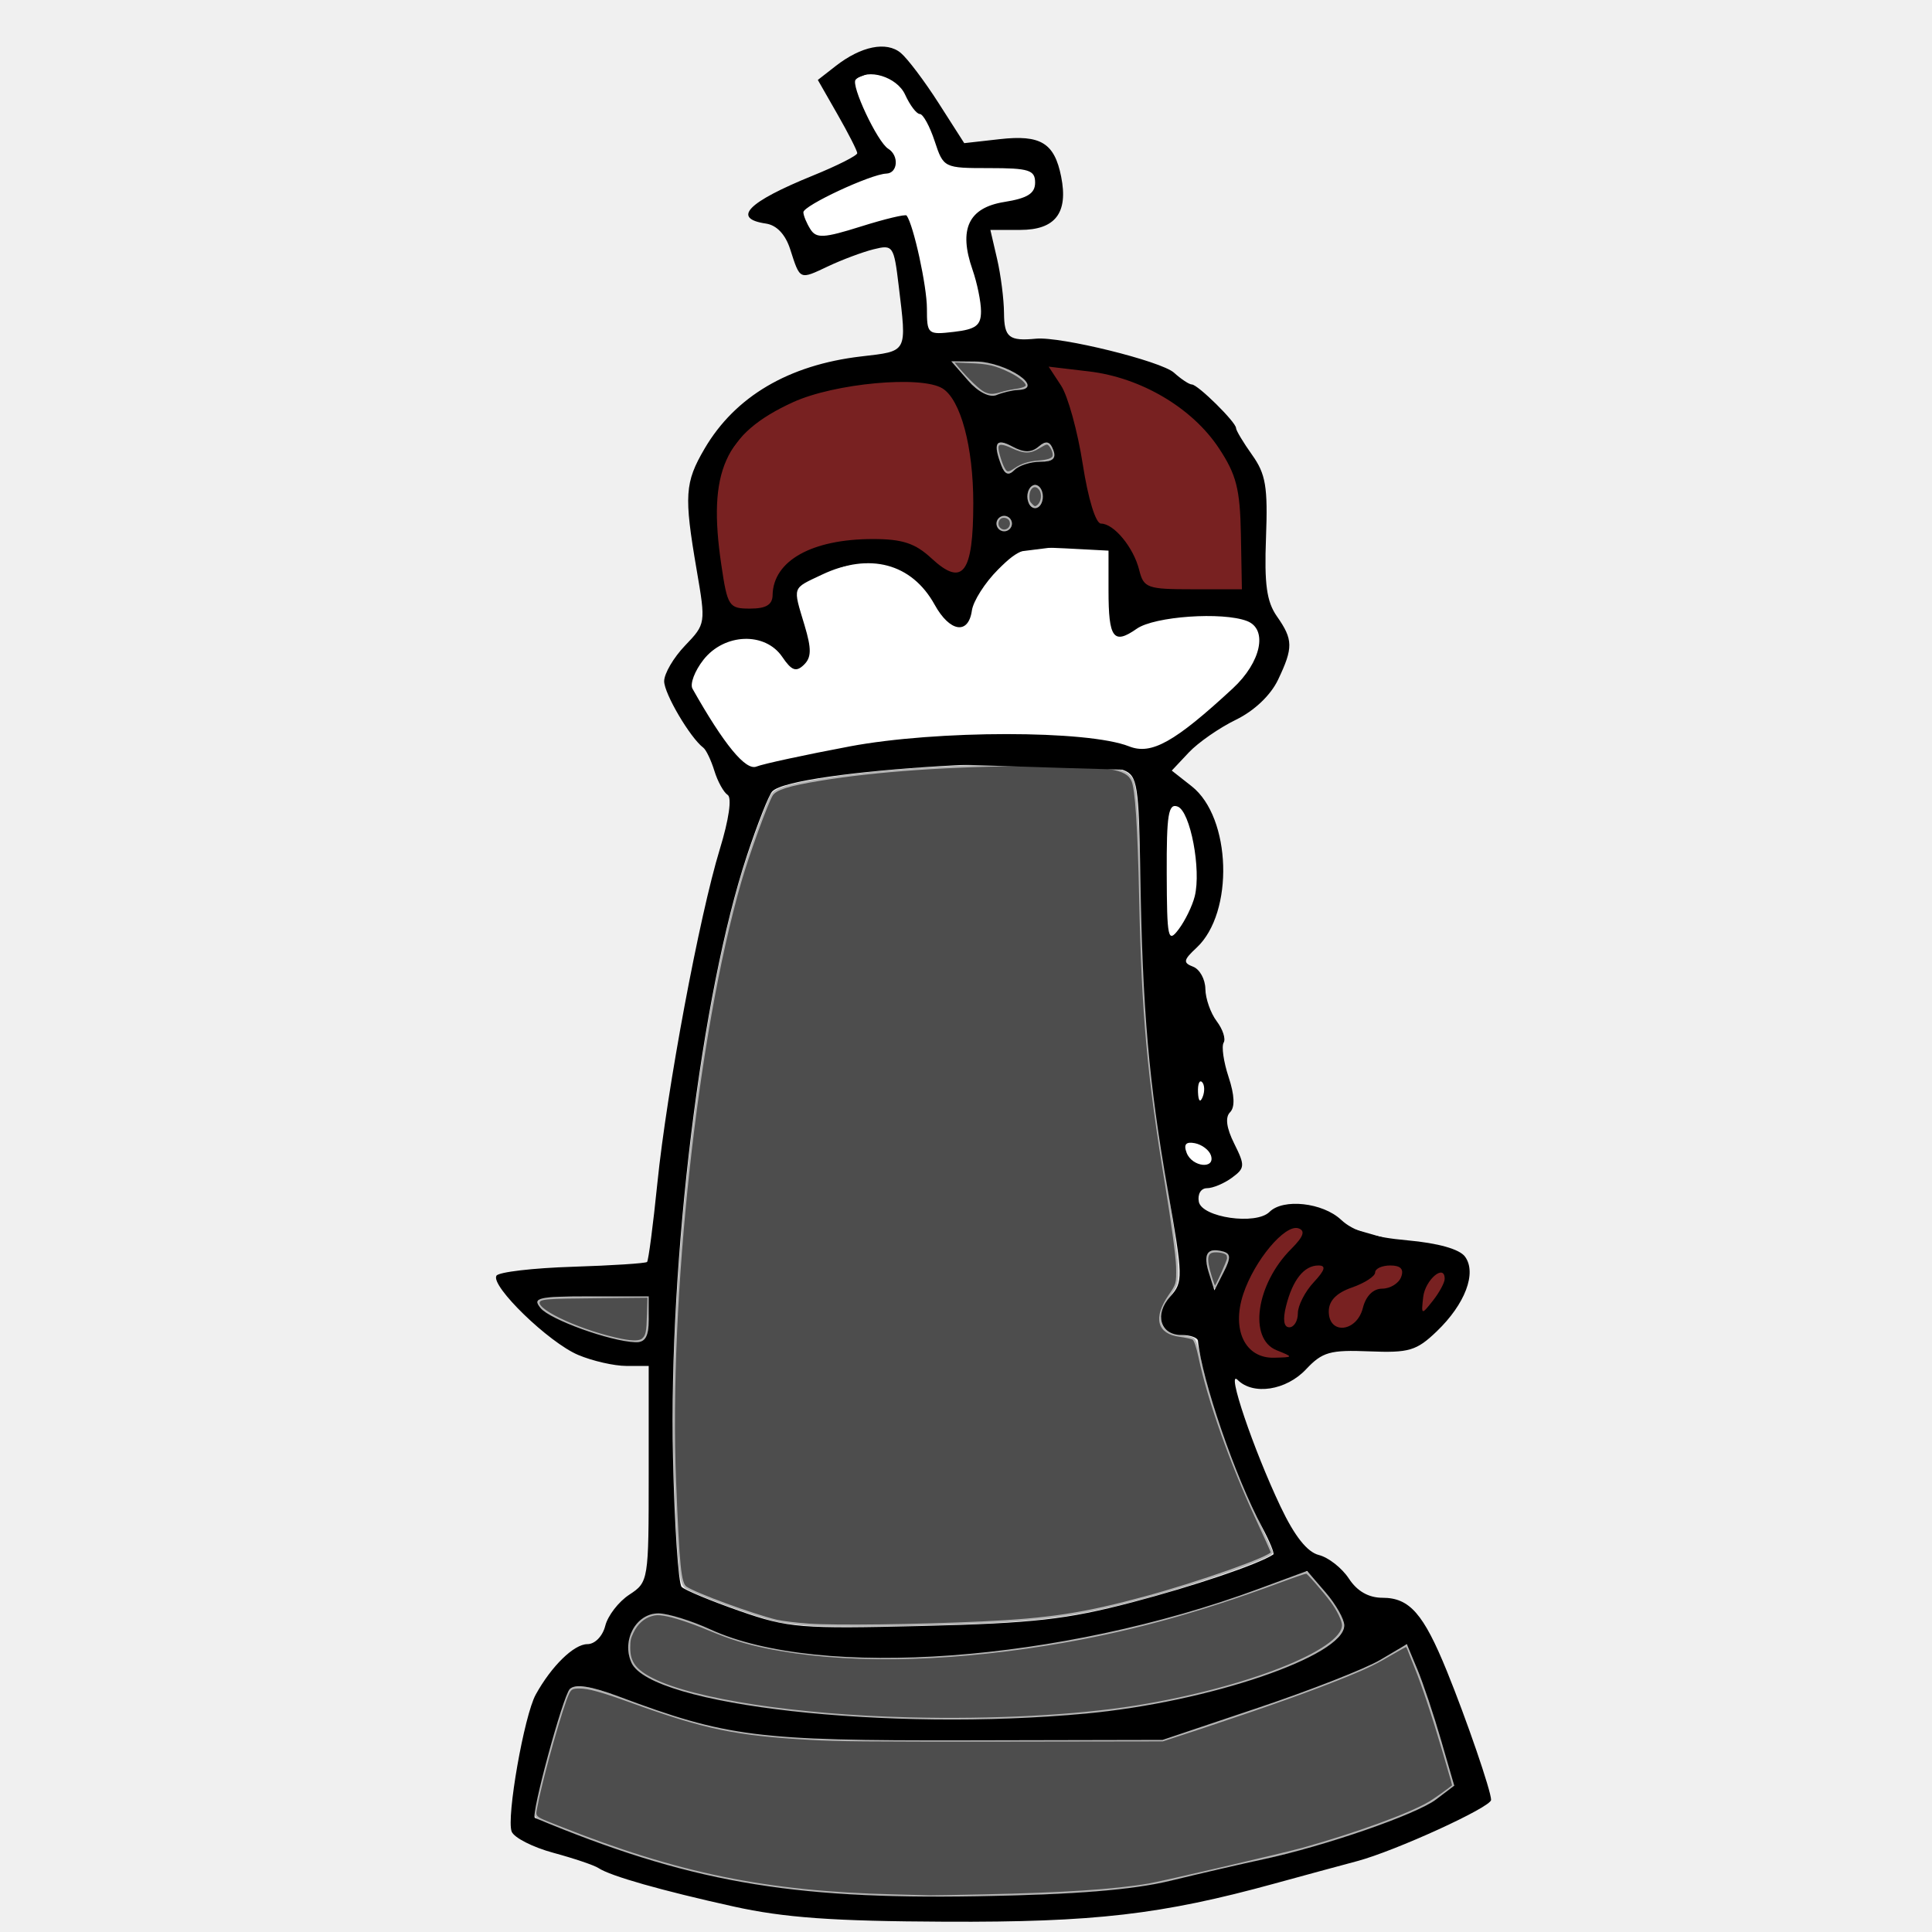
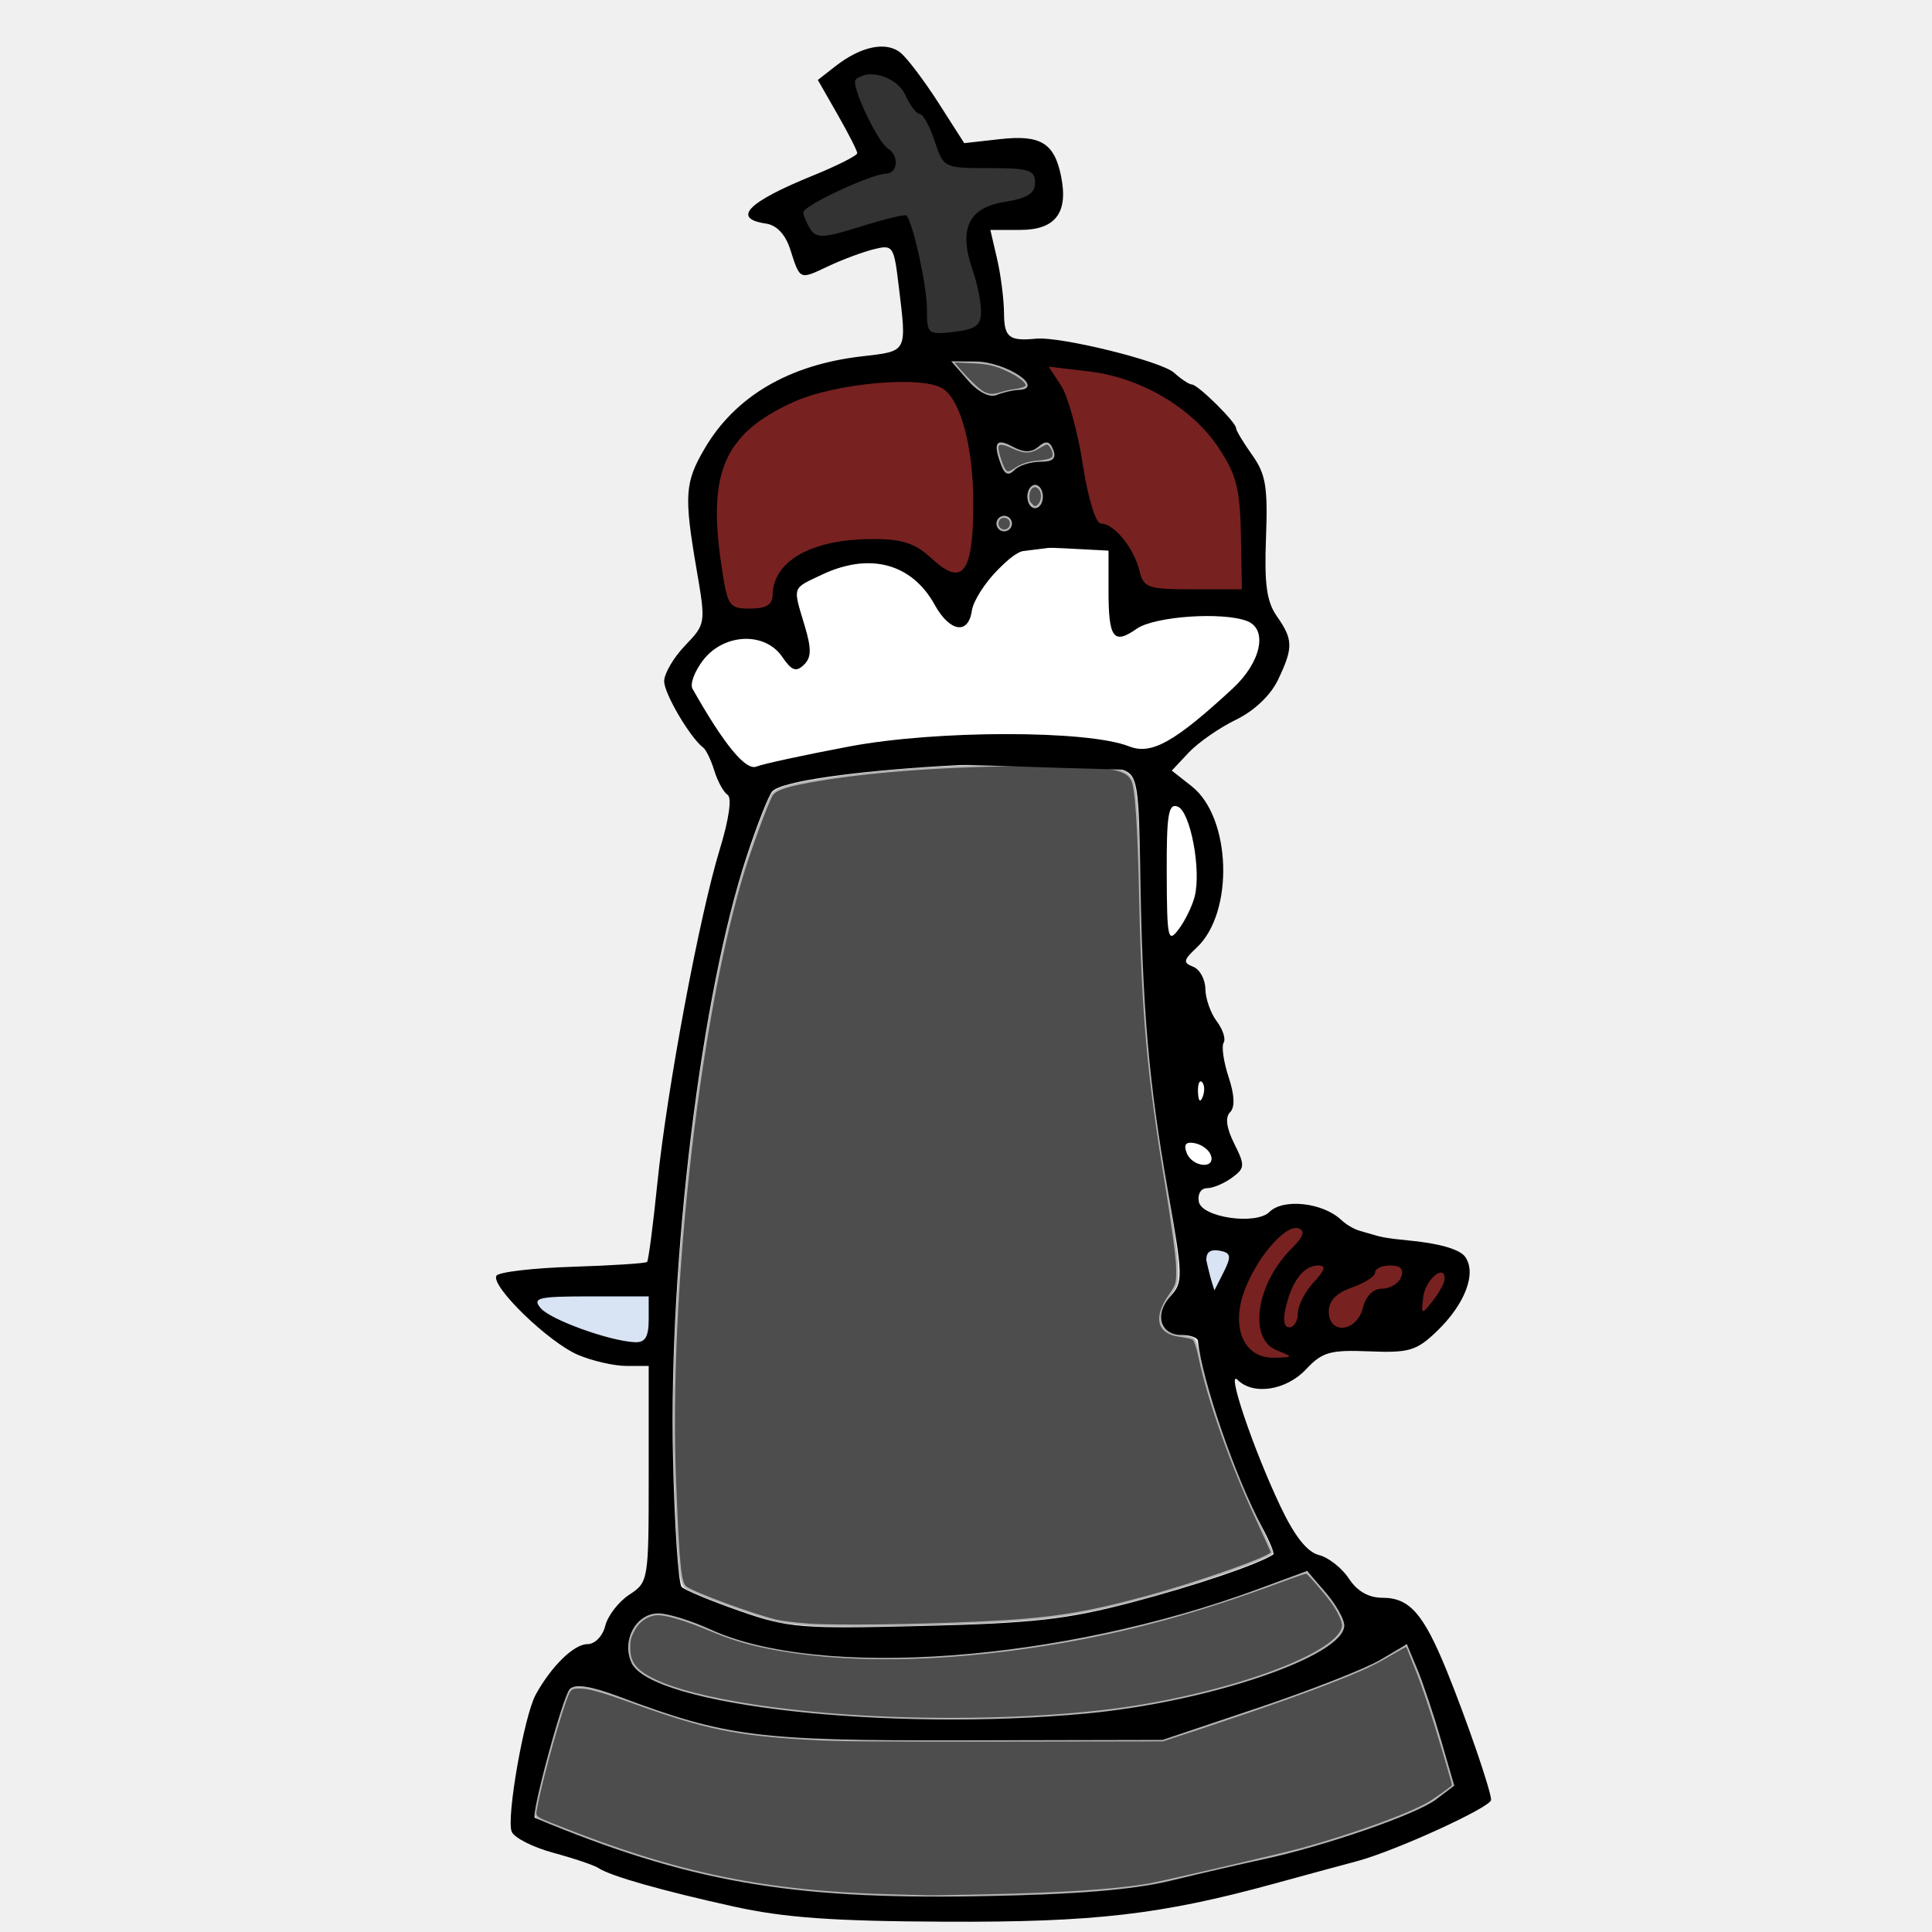
<svg xmlns="http://www.w3.org/2000/svg" id="svg3043" version="1.1" width="250" height="250">
  <defs id="defs3047">
    </defs>
  <path style="fill:#4d4d4d;fill-opacity:1;stroke:#b3b3b3;stroke-width:0.268;stroke-miterlimit:4;stroke-opacity:1;stroke-dasharray:none" d="m 112.791,9.76 c -0.909,-0.002 -1.174,0.052 -1.594,0.313 -0.312,0.194 -0.5,0.426 -0.5,0.594 0,0.504 0.802,2.677 1.594,4.312 0.95,1.961 1.987,3.562 2.719,4.219 0.705,0.632 0.906,1.067 0.906,1.875 0,0.965 -0.231,1.184 -1.688,1.562 -0.672,0.175 -1.836,0.513 -2.562,0.781 -1.686,0.621 -6.221,2.873 -7.062,3.5 -0.744,0.554 -0.727,0.544 0.031,2.062 0.885,1.772 1.373,1.831 5.594,0.594 3.379,-0.991 6.349,-1.775 6.781,-1.781 0.299,-0.004 0.394,0.093 0.688,0.75 1.008,2.255 2.363,9.514 2.375,12.719 0.004,0.922 0.182,1.38 0.656,1.625 0.566,0.292 4.245,-0.107 5.125,-0.562 0.536,-0.277 0.906,-0.801 1,-1.438 0.131,-0.889 -0.316,-3.286 -1.062,-5.844 -0.655,-2.245 -0.681,-2.439 -0.688,-3.969 -0.006,-1.43 0.03,-1.675 0.312,-2.25 0.719,-1.461 1.892,-2.156 4.719,-2.781 3.142,-0.695 3.656,-1.055 3.656,-2.438 0,-0.703 -0.036,-0.829 -0.344,-1.094 -0.534,-0.46 -1.573,-0.6 -5.469,-0.688 -1.953,-0.044 -3.958,-0.138 -4.438,-0.219 -1.219,-0.206 -1.748,-0.794 -2.375,-2.531 -0.992,-2.749 -1.79,-4.281 -2.219,-4.281 -0.292,0 -1.093,-0.988 -1.625,-2 -0.723,-1.375 -1.226,-1.901 -2.406,-2.5 -0.946,-0.48 -1.127,-0.53 -2.125,-0.531 z m 10.438,37 0.719,0.875 c 1.279,1.5 2.722,2.885 3.344,3.188 0.742,0.361 1.217,0.364 2.312,0.031 0.468,-0.142 1.163,-0.295 1.531,-0.344 1.069,-0.141 1.635,-0.345 1.719,-0.562 0.145,-0.378 -0.8,-1.207 -2.094,-1.844 -1.909,-0.939 -2.91,-1.165 -5.406,-1.25 l -2.125,-0.094 z m 12.656,0.812 c 0,0.023 0.392,0.649 0.875,1.375 1.429,2.147 2.24,4.771 3.406,11.062 0.708,3.82 1.182,5.798 1.688,6.875 0.287,0.612 0.398,0.715 0.875,0.844 0.722,0.194 1.412,0.629 2.094,1.344 1.219,1.279 1.855,2.348 2.531,4.312 0.7,2.031 1.035,2.381 2.5,2.625 0.39,0.065 2.979,0.116 5.75,0.125 l 5.031,0.031 -0.062,-3.312 c -0.111,-7.137 -0.353,-9.639 -1.219,-11.719 -2.594,-6.231 -9.557,-11.419 -17.156,-12.781 -1.216,-0.218 -6.312,-0.851 -6.312,-0.781 z m -19.344,1.938 c -3.211,0.043 -7.267,0.566 -10.594,1.469 -1.844,0.5 -3.125,0.997 -4.906,1.938 -7.618,4.023 -9.422,9.214 -7.437,21.281 0.538,3.273 0.871,4.05 1.906,4.344 0.656,0.186 2.846,0.091 3.438,-0.156 0.639,-0.267 0.832,-0.648 1,-1.875 0.209,-1.525 0.756,-2.54 1.906,-3.625 2.343,-2.21 6.447,-3.288 11.875,-3.125 3.716,0.111 4.45,0.411 7.344,2.844 0.933,0.784 2.071,1.404 2.531,1.406 0.453,0.003 1.022,-0.398 1.281,-0.906 0.733,-1.437 1.01,-4.19 0.906,-8.906 -0.104,-4.73 -0.631,-8.034 -1.75,-10.781 -0.832,-2.044 -1.628,-2.966 -2.969,-3.438 -0.977,-0.344 -2.604,-0.495 -4.531,-0.469 z m 18.906,7.875 c -0.146,0 -0.614,0.255 -1.062,0.531 -1.111,0.685 -1.87,0.668 -3.375,-0.031 -1.298,-0.603 -1.872,-0.607 -1.938,-0.031 -0.052,0.457 0.424,2.085 0.812,2.781 0.35,0.627 0.6,0.66 1.469,0.062 0.824,-0.567 1.749,-0.873 3,-0.969 1.174,-0.09 1.772,-0.285 1.938,-0.594 0.255,-0.476 -0.363,-1.75 -0.844,-1.75 z m -1.656,5.531 c -0.399,0.09 -0.719,0.596 -0.719,1.344 0,0.556 0.072,0.728 0.406,1.062 0.329,0.329 0.438,0.367 0.656,0.25 0.712,-0.381 0.936,-1.639 0.406,-2.312 -0.228,-0.29 -0.51,-0.398 -0.75,-0.344 z m -4.062,3.969 c -0.65,0.129 -0.891,1.015 -0.406,1.5 0.686,0.686 1.762,-0.038 1.438,-0.969 -0.127,-0.365 -0.598,-0.617 -1.031,-0.531 z m 5.312,4.094 c -2.579,0.058 -3.482,0.582 -5.188,2.188 -2.071,1.949 -3.627,4.252 -4.094,6.062 -0.307,1.189 -0.527,1.589 -1.062,1.844 -0.394,0.188 -0.538,0.209 -1.031,0.062 -0.786,-0.233 -1.969,-1.477 -3.062,-3.219 -1.743,-2.777 -3.758,-4.251 -6.531,-4.781 -1.786,-0.342 -3.649,-0.179 -5.781,0.531 -1.352,0.45 -4.43,1.955 -4.781,2.344 -0.441,0.488 -0.323,1.521 0.469,4.25 0.757,2.609 0.963,4.072 0.688,4.906 -0.218,0.661 -1.095,1.438 -1.625,1.438 -0.607,0 -0.793,-0.154 -1.656,-1.281 -1.311,-1.712 -2.507,-2.377 -4.406,-2.531 -2.715,-0.221 -5.442,1.417 -6.781,4.094 -0.795,1.587 -0.769,1.788 0.406,3.781 2.742,4.648 4.996,7.607 6.344,8.312 0.221,0.116 0.456,0.216 0.5,0.219 0.044,0.003 0.754,-0.157 1.594,-0.375 2.194,-0.569 10.245,-2.222 12.844,-2.625 6.346,-0.983 16.042,-1.466 22.938,-1.156 5.823,0.261 8.45,0.576 10.906,1.344 2.325,0.727 3.666,0.482 6.312,-1.219 2.837,-1.823 8.139,-6.626 9.375,-8.469 0.924,-1.377 1.31,-2.355 1.375,-3.594 0.048,-0.92 0.017,-1.116 -0.281,-1.625 -0.196,-0.334 -0.558,-0.697 -0.875,-0.875 -2.497,-1.403 -11.94,-0.85 -14.5,0.844 -0.851,0.563 -1.858,1 -2.25,1 -0.422,0 -0.85,-0.376 -1.062,-0.938 -0.272,-0.719 -0.438,-3.021 -0.438,-6.531 l 0,-3.594 -0.781,-0.094 c -0.424,-0.044 -2.351,-0.161 -4.312,-0.25 -1.326,-0.06 -2.39,-0.082 -3.25,-0.062 z m -1.312,28.031 c -10.41,-0.006 -20.437,0.696 -27.719,1.906 -3.999,0.664 -5.617,1.162 -6.125,1.938 -0.605,0.923 -3.075,7.713 -4.094,11.25 -5.659,19.645 -9.382,53.932 -8.438,77.625 0.44,11.042 0.654,13.169 1.406,13.688 1.23,0.847 8.746,3.599 11.75,4.312 0.663,0.158 2.535,0.386 4.156,0.5 3.364,0.237 13.892,0.111 22.375,-0.281 8.755,-0.405 13.303,-1.118 21.156,-3.25 7.027,-1.908 16.375,-5.22 16.375,-5.812 0,-0.107 -0.906,-2.117 -2,-4.469 -3.279,-7.05 -6.209,-15.326 -7.344,-20.781 -0.267,-1.285 -0.608,-2.279 -0.844,-2.406 -0.221,-0.119 -1,-0.282 -1.719,-0.375 -2.809,-0.363 -3.321,-2.309 -1.344,-5.188 1.007,-1.466 1.046,-1.532 1,-3.781 -0.026,-1.262 -0.662,-5.967 -1.406,-10.469 -2.339,-14.156 -3.065,-22.218 -3.375,-37.25 -0.189,-9.163 -0.523,-14.109 -1,-15.156 -0.75,-1.646 -2.973,-1.995 -12.812,-2 z m 18.344,5.344 c -0.289,-0.001 -0.523,0.26 -0.656,0.75 -0.258,0.951 -0.297,1.7 -0.344,6.844 -0.048,5.315 0.021,7.873 0.25,8.688 0.136,0.483 0.367,0.479 0.844,-0.062 0.79,-0.898 1.774,-2.76 2.25,-4.25 0.955,-2.99 -0.147,-10.187 -1.781,-11.688 -0.204,-0.187 -0.389,-0.281 -0.562,-0.281 z m 3.281,35.656 c -0.046,0.033 -0.08,0.144 -0.156,0.375 -0.102,0.308 -0.15,0.775 -0.094,1.188 0.106,0.767 0.26,0.818 0.469,0.219 0.201,-0.578 0.189,-1.355 -0.031,-1.656 -0.085,-0.116 -0.141,-0.158 -0.188,-0.125 z m -1.281,7.969 c -0.211,0.011 -0.399,0.065 -0.5,0.188 -0.177,0.213 0.015,1.065 0.312,1.438 0.256,0.32 1.077,0.896 1.375,0.969 1.285,0.312 1.859,-0.584 1,-1.562 -0.557,-0.634 -1.555,-1.065 -2.188,-1.031 z m 13.562,11 c -1.247,0 -4.17,3.178 -5.656,6.125 -1.308,2.593 -1.852,5.172 -1.438,6.969 0.352,1.527 1.327,2.744 2.562,3.219 0.556,0.214 1.038,0.276 2.094,0.281 1.305,0.007 1.73,-0.106 1.062,-0.312 -0.166,-0.051 -0.687,-0.304 -1.156,-0.531 -1.019,-0.494 -1.652,-1.254 -1.969,-2.344 -0.325,-1.118 -0.19,-3.491 0.281,-4.906 0.736,-2.206 1.796,-4 3.5,-5.844 1.247,-1.35 1.531,-1.696 1.531,-2.062 0,-0.336 -0.357,-0.594 -0.812,-0.594 z m -10.312,2.938 c -1.26,0 -1.408,0.833 -0.656,3.281 0.242,0.787 0.481,1.406 0.531,1.406 0.156,0 1.721,-3.448 1.719,-3.781 -0.001,-0.172 -0.038,-0.381 -0.094,-0.469 -0.162,-0.254 -0.808,-0.438 -1.5,-0.438 z m 13.25,1.906 c -0.126,0.017 -0.271,0.057 -0.438,0.094 -0.89,0.199 -1.822,0.949 -2.469,2.031 -0.939,1.572 -1.652,4.717 -1.25,5.469 0.357,0.667 1.157,0.069 1.375,-1.031 0.399,-2.01 0.828,-2.93 2.25,-4.656 1.042,-1.264 1.334,-1.835 0.844,-1.906 -0.082,-0.012 -0.187,-0.017 -0.312,0 z m 9.312,0 c -0.863,0.007 -1.75,0.378 -1.875,0.875 -0.123,0.49 -0.982,1.056 -2.875,1.906 -2.432,1.092 -3.062,1.745 -3.062,3.156 0,0.764 0.316,1.487 0.781,1.75 0.219,0.124 0.575,0.187 0.969,0.156 1.12,-0.087 1.982,-0.998 2.531,-2.656 0.31,-0.934 0.757,-1.594 1.281,-1.938 0.18,-0.118 0.753,-0.306 1.281,-0.406 1.558,-0.297 2.472,-1.089 2.375,-2.094 -0.035,-0.366 -0.135,-0.473 -0.594,-0.625 -0.254,-0.084 -0.525,-0.127 -0.812,-0.125 z m 6.5,0.938 c -0.599,0.113 -1.573,1.2 -1.938,2.25 -0.115,0.332 -0.236,1.072 -0.281,1.625 l -0.094,1 0.375,-0.344 c 0.529,-0.485 1.6,-1.985 2,-2.781 0.38,-0.756 0.458,-1.603 0.156,-1.719 -0.068,-0.026 -0.133,-0.047 -0.219,-0.031 z m -102.469,3.031 -6.531,0.062 c -6.94,0.057 -7.577,0.112 -7.688,0.688 -0.222,1.154 5.814,3.867 10.781,4.844 1.465,0.288 2.358,0.242 2.719,-0.094 0.5,-0.466 0.587,-0.896 0.656,-3.25 l 0.062,-2.25 z m 85.125,35.688 c -0.093,0 -1.486,0.466 -3.094,1.062 -11.187,4.147 -20.241,6.614 -30.406,8.25 -13.953,2.245 -26.693,2.364 -36.375,0.375 -2.689,-0.552 -4.657,-1.163 -7.344,-2.281 -2.49,-1.036 -4.644,-1.742 -5.906,-1.938 -0.782,-0.121 -1.065,-0.109 -1.656,0.062 -0.998,0.29 -1.868,1.065 -2.406,2.188 -0.368,0.768 -0.43,1.049 -0.438,1.969 -0.016,1.936 0.764,2.993 3.094,4.156 5.315,2.653 18.519,4.669 33,5.031 10.982,0.275 21.744,-0.285 29.5,-1.531 14.223,-2.284 26.776,-7.223 26.781,-10.531 8.1e-4,-0.578 -0.677,-1.993 -1.5,-3.094 -1.034,-1.382 -3.077,-3.719 -3.25,-3.719 z m 12.906,9.5 c -0.071,0 -0.843,0.421 -1.719,0.938 -2.109,1.244 -3.258,1.82 -5.844,2.875 -4.373,1.784 -9.841,3.744 -18.781,6.719 l -5.156,1.688 -20.719,0.031 c -18,0.011 -21.261,-0.019 -24.812,-0.219 -9.731,-0.547 -13.657,-1.357 -23.25,-4.812 -3.858,-1.39 -5.531,-1.85 -6.688,-1.844 -0.899,0.005 -1.129,0.115 -1.438,0.719 -0.755,1.479 -3.356,10.649 -4.062,14.344 -0.36,1.879 -0.635,1.603 2.875,3 15.353,6.112 26.851,8.458 43.281,8.844 2.248,0.053 4.351,0.113 4.656,0.125 0.305,0.012 3.441,-0.051 6.969,-0.125 10.292,-0.216 16.858,-0.639 21.406,-1.406 1.728,-0.292 17.594,-3.98 19.906,-4.625 6.892,-1.924 13.878,-4.471 16.438,-6 0.612,-0.366 2.333,-1.584 3,-2.125 0.079,-0.064 -0.112,-0.701 -1.219,-4.469 -1.346,-4.582 -2.69,-8.613 -3.625,-10.906 -0.451,-1.106 -0.862,-2.172 -0.938,-2.375 -0.075,-0.203 -0.21,-0.375 -0.281,-0.375 z" id="path3057" />
  <path style="fill:#ffffff;stroke:#000000;stroke-width:1px;stroke-linecap:butt;stroke-linejoin:miter;stroke-opacity:1" d="m 100.251,80.483 c -0.379,0 -7.959,0.663 -7.959,0.663 l -5.022,7.486 9.191,13.455 14.877,-4.074 c 0,0 38.376,1.327 38.755,1.137 0.379,-0.19 14.213,-12.034 14.213,-12.034 l -1.232,-8.623 c 0,0 -16.487,-0.19 -16.772,-0.758 -0.284,-0.569 -2.653,-8.338 -2.653,-8.338 l -15.161,1.895 -5.022,6.822 c 0,0 -8.054,-6.822 -8.433,-6.822 -0.379,0 -13.266,3.411 -13.266,3.411" id="path3674" />
-   <path style="fill:#ffffff;stroke:#000000;stroke-width:1px;stroke-linecap:butt;stroke-linejoin:miter;stroke-opacity:1" d="m 101.957,26.283 c 0,0 2.653,6.633 3.032,6.633 0.379,0 11.844,-2.937 11.844,-2.937 0,0 1.137,14.877 1.706,14.971 0.569,0.095 9.76,-0.284 9.949,-0.853 0.19,-0.569 -1.327,-15.256 -1.327,-15.256 0,0 8.623,-2.748 8.812,-3.222 0.19,-0.474 -1.327,-4.359 -1.327,-4.359 l -10.992,-1.232 -8.433,-12.129 -6.728,2.558 4.833,10.707" id="path3676" />
+   <path style="fill:#333333;stroke:#000000;stroke-width:1px;stroke-linecap:butt;stroke-linejoin:miter;stroke-opacity:1" d="m 101.957,26.283 c 0,0 2.653,6.633 3.032,6.633 0.379,0 11.844,-2.937 11.844,-2.937 0,0 1.137,14.877 1.706,14.971 0.569,0.095 9.76,-0.284 9.949,-0.853 0.19,-0.569 -1.327,-15.256 -1.327,-15.256 0,0 8.623,-2.748 8.812,-3.222 0.19,-0.474 -1.327,-4.359 -1.327,-4.359 l -10.992,-1.232 -8.433,-12.129 -6.728,2.558 4.833,10.707" id="path3676" />
  <path style="fill:#ffffff;stroke:#000000;stroke-width:1px;stroke-linecap:butt;stroke-linejoin:miter;stroke-opacity:1" d="m 151.324,101.613 5.401,6.917 -1.8,12.981 -3.032,2.653 4.738,15.445 1.516,11.086 -4.359,2.558 -1.99,-4.738 -2.843,-32.406" id="path3678" />
  <path style="fill:#782121;stroke:#000000;stroke-width:1px;stroke-linecap:butt;stroke-linejoin:miter;stroke-opacity:1;fill-opacity:1" d="m 164.874,158.466 c -0.379,0.095 -7.012,10.518 -7.012,10.518 0,0 3.411,7.58 3.506,7.959 0.095,0.379 5.875,0.095 5.875,0.095 0,0 3.127,-2.937 3.885,-3.222 0.758,-0.284 13.74,-1.706 13.834,-2.085 0.095,-0.379 4.169,-8.338 3.79,-8.338 -0.379,0 -19.046,-5.401 -19.046,-5.401" id="path3680" />
  <path style="fill:#782121;stroke:#000000;stroke-width:1px;stroke-linecap:butt;stroke-linejoin:miter;stroke-opacity:1;fill-opacity:1" d="m 119.532,46.314 c 0.67,0.536 6.298,5.092 6.298,5.896 0,0.804 1.608,18.895 1.608,18.895 0,0 -2.948,6.03 -3.484,5.896 -0.536,-0.134 -7.906,-4.958 -7.906,-4.958 l -11.658,0.804 -3.618,4.556 -0.402,2.948 c 0,0 -8.308,1.206 -8.308,0.536 0,-0.67 -2.01,-17.019 -1.742,-17.689 0.268,-0.67 9.246,-12.194 9.246,-12.194" id="path4194" />
  <path style="fill:#782121;stroke:#000000;stroke-width:1px;stroke-linecap:butt;stroke-linejoin:miter;stroke-opacity:1;fill-opacity:1" d="m 132.798,46.582 c 0,0 4.824,7.638 4.824,8.174 0,0.536 2.948,14.74 2.948,14.74 l 4.556,1.608 c 0,0 1.206,7.638 1.742,7.638 0.536,0 15.544,-0.536 15.544,-0.536 l -0.804,-15.947 -5.226,-9.112 -11.524,-5.762 -9.38,-1.608" id="path4196" />
+   <path style="fill:#d8e3f4;stroke:#000000;stroke-width:1px;stroke-linecap:butt;stroke-linejoin:miter;stroke-opacity:1;fill-opacity:1" d="m 154.735,159.603 2.653,10.992 4.833,-10.234 -0.095,-0.284" id="path2837" />
+   <path style="fill:#d8e3f4;stroke:#000000;stroke-width:1px;stroke-linecap:butt;stroke-linejoin:miter;stroke-opacity:1;fill-opacity:1" d="m 67.276,165.857 c 0,0 18.383,-0.569 18.288,0 -0.095,0.569 -0.758,9.57 -0.758,9.57 l -5.591,-0.379 -10.044,-4.833" id="path3611" />
  <path style="fill:#000000" d="m 94.942,246.705 c -9.311,-2.058 -15.947,-3.945 -17.5,-4.978 -0.55,-0.366 -3.178,-1.254 -5.841,-1.975 -2.663,-0.721 -5.09,-1.958 -5.393,-2.75 -0.698,-1.818 1.623,-15.02 3.115,-17.723 2.037,-3.69 4.944,-6.527 6.685,-6.527 0.974,0 1.975,-1.029 2.314,-2.377 0.328,-1.308 1.727,-3.118 3.108,-4.023 2.484,-1.628 2.512,-1.8 2.512,-15.623 l 0,-13.977 -2.878,0 c -1.583,0 -4.395,-0.641 -6.25,-1.425 -3.816,-1.612 -11.379,-8.947 -10.572,-10.253 0.292,-0.472 4.722,-0.991 9.845,-1.154 5.123,-0.163 9.462,-0.444 9.643,-0.624 0.181,-0.181 0.78,-4.765 1.332,-10.187 1.23,-12.089 5.444,-34.622 8.088,-43.248 1.17,-3.817 1.577,-6.635 1.01,-7 -0.522,-0.336 -1.295,-1.735 -1.718,-3.11 -0.423,-1.375 -1.068,-2.725 -1.433,-3 -1.7,-1.281 -5.067,-6.996 -5.067,-8.6 0,-0.985 1.215,-3.06 2.701,-4.61 2.687,-2.805 2.695,-2.855 1.5,-9.823 -1.646,-9.601 -1.536,-11.28 1.028,-15.66 3.953,-6.75 10.873,-10.832 20.231,-11.931 6.121,-0.719 5.942,-0.382 4.883,-9.197 -0.616,-5.126 -0.734,-5.298 -3.241,-4.673 -1.431,0.357 -4.081,1.348 -5.888,2.202 -3.733,1.765 -3.61,1.82 -4.906,-2.208 -0.618,-1.919 -1.747,-3.115 -3.137,-3.32 -4.457,-0.656 -2.385,-2.773 6.078,-6.212 3.163,-1.285 5.745,-2.591 5.738,-2.902 -0.007,-0.311 -1.157,-2.57 -2.557,-5.019 l -2.545,-4.453 2.307,-1.8 c 3.298,-2.574 6.572,-3.234 8.422,-1.699 0.874,0.725 3.08,3.649 4.902,6.498 l 3.314,5.18 4.577,-0.516 c 5.314,-0.599 7.091,0.483 7.964,4.847 0.939,4.695 -0.752,6.896 -5.301,6.896 l -3.86,0 0.871,3.75 c 0.479,2.062 0.882,5.213 0.895,7 0.023,3.163 0.644,3.661 4.143,3.324 3.176,-0.306 16.202,2.906 17.855,4.402 0.926,0.838 1.965,1.524 2.309,1.524 0.771,0 5.717,4.881 5.717,5.641 0,0.303 0.939,1.868 2.086,3.479 1.763,2.476 2.04,4.13 1.792,10.688 -0.229,6.046 0.083,8.297 1.414,10.198 2.106,3.006 2.124,4.055 0.141,8.21 -0.958,2.007 -3.08,4.019 -5.457,5.174 -2.14,1.04 -4.88,2.944 -6.091,4.232 l -2.2,2.342 2.577,2.027 c 5.136,4.04 5.512,16.348 0.637,20.888 -1.72,1.602 -1.784,1.951 -0.451,2.462 0.854,0.328 1.567,1.622 1.584,2.877 0.018,1.255 0.678,3.135 1.468,4.179 0.79,1.044 1.194,2.29 0.897,2.77 -0.296,0.48 -0.009,2.48 0.64,4.445 0.778,2.358 0.842,3.909 0.189,4.563 -0.654,0.654 -0.469,2.034 0.542,4.062 1.417,2.841 1.394,3.172 -0.309,4.418 -1.013,0.74 -2.463,1.346 -3.223,1.346 -0.776,0 -1.237,0.767 -1.051,1.75 0.388,2.047 7.407,3.058 9.147,1.318 1.77,-1.77 6.891,-1.207 9.26,1.018 1.572,1.477 4.074,2.254 8.564,2.659 4.006,0.362 6.76,1.139 7.473,2.109 1.549,2.107 0.017,6.152 -3.666,9.68 -2.613,2.503 -3.578,2.789 -8.719,2.579 -5.073,-0.207 -6.076,0.078 -8.187,2.325 -2.564,2.729 -6.829,3.389 -8.849,1.37 -1.528,-1.528 2.028,8.974 5.55,16.392 1.819,3.831 3.446,5.885 4.961,6.266 1.24,0.311 2.987,1.684 3.883,3.05 1.075,1.641 2.554,2.484 4.358,2.484 3.494,0 5.303,2.063 8.327,9.5 2.545,6.259 5.726,15.525 5.718,16.656 -0.007,0.943 -12.397,6.607 -17.329,7.921 -2.297,0.612 -7.101,1.916 -10.676,2.898 -14.65,4.022 -23.324,5.027 -42.632,4.941 -14.534,-0.065 -20.821,-0.516 -27.368,-1.963 z m 56.5,-3.335 c 3.85,-0.934 9.25,-2.182 12,-2.773 8.018,-1.722 19.801,-5.8 22.367,-7.74 l 2.367,-1.79 -1.713,-5.908 c -0.942,-3.249 -2.321,-7.369 -3.065,-9.155 l -1.352,-3.247 -3.469,2.047 c -1.908,1.126 -9.019,3.913 -15.802,6.193 l -12.334,4.147 -25.5,0.054 c -27.005,0.057 -30.85,-0.428 -44.843,-5.661 -3.648,-1.364 -5.668,-1.673 -6.368,-0.974 -0.893,0.893 -5.095,16.428 -4.51,16.672 19.729,8.229 32.847,10.554 57.221,10.139 12.605,-0.214 20.098,-0.815 25,-2.005 z m -10.924,-21.638 c 15.98,-1.493 33.424,-7.447 33.424,-11.409 0,-0.802 -1.08,-2.715 -2.401,-4.25 l -2.401,-2.791 -6.349,2.346 c -25.462,9.408 -56.684,11.712 -70.849,5.228 -2.475,-1.133 -5.497,-2.07 -6.715,-2.082 -2.902,-0.029 -4.833,3.48 -3.512,6.38 2.523,5.537 33.207,8.969 58.803,6.578 z m 5.924,-14.378 c 8.089,-2.123 16.347,-4.92 18.324,-6.205 0.178,-0.116 -0.48,-1.715 -1.463,-3.553 -3.475,-6.501 -7.784,-19.03 -8.286,-24.093 -0.041,-0.412 -0.988,-0.75 -2.106,-0.75 -2.793,0 -3.576,-2.672 -1.466,-5.003 1.662,-1.836 1.646,-2.491 -0.329,-13.713 -2.46,-13.979 -3.272,-23.273 -3.554,-40.699 -0.191,-11.783 -0.381,-12.982 -2.165,-13.68 -5.764,-2.254 -42.841,-0.013 -45.468,2.748 -0.443,0.465 -1.923,4.221 -3.289,8.346 -5.894,17.794 -10.125,52.261 -9.555,77.839 0.196,8.797 0.699,16.337 1.117,16.755 0.418,0.418 3.793,1.82 7.5,3.114 6.292,2.197 7.867,2.326 23.739,1.936 14.248,-0.35 18.619,-0.843 27,-3.043 z m 18.75,-32.633 c -3.681,-1.48 -2.656,-8.563 1.898,-13.116 1.592,-1.592 1.856,-2.351 0.926,-2.661 -1.732,-0.577 -5.704,4.16 -7.143,8.52 -1.53,4.636 0.255,8.317 3.989,8.225 2.539,-0.062 2.544,-0.078 0.331,-0.968 z m -81.25,-3.969 0,-3 -7.622,0 c -6.678,0 -7.468,0.187 -6.372,1.507 1.253,1.51 8.956,4.292 12.244,4.423 1.293,0.051 1.75,-0.713 1.75,-2.93 z m 84,-0.811 c 0,-0.996 0.918,-2.796 2.039,-4 1.486,-1.595 1.655,-2.189 0.622,-2.189 -1.855,0 -3.337,1.859 -4.189,5.256 -0.441,1.756 -0.29,2.744 0.42,2.744 0.61,0 1.108,-0.815 1.108,-1.811 z m 8.411,-0.689 c 0.39,-1.554 1.337,-2.5 2.501,-2.5 1.031,0 2.133,-0.675 2.45,-1.5 0.392,-1.02 -0.054,-1.5 -1.393,-1.5 -1.083,0 -1.969,0.406 -1.969,0.902 0,0.496 -1.35,1.373 -3,1.948 -2.019,0.704 -3,1.717 -3,3.098 0,3.055 3.624,2.687 4.411,-0.448 z m 10.589,-3.774 c 0,-2.016 -2.522,0.118 -2.779,2.353 -0.271,2.345 -0.231,2.36 1.25,0.481 0.841,-1.068 1.529,-2.343 1.529,-2.833 z m -28.782,-3.564 c -1.982,-0.488 -2.498,0.381 -1.707,2.874 l 0.694,2.186 1.194,-2.361 c 0.964,-1.906 0.929,-2.426 -0.181,-2.699 z m -1.468,-12.412 c -0.229,-0.688 -1.165,-1.395 -2.08,-1.573 -1.16,-0.225 -1.481,0.153 -1.06,1.25 0.709,1.849 3.752,2.161 3.14,0.323 z m -1.146,-9.479 c -0.332,-0.332 -0.569,0.258 -0.525,1.312 0.048,1.165 0.285,1.402 0.604,0.604 0.289,-0.722 0.253,-1.584 -0.079,-1.917 z m -0.949,-24.034 c 0.865,-3.446 -0.565,-10.989 -2.203,-11.617 -1.206,-0.463 -1.447,1.005 -1.42,8.661 0.029,8.445 0.159,9.051 1.543,7.219 0.831,-1.1 1.767,-3.018 2.08,-4.263 z M 109.942,96.586 c 11.276,-2.123 30.82,-2.127 36.163,-0.006 2.881,1.143 5.897,-0.542 13.413,-7.494 3.679,-3.402 4.58,-7.675 1.842,-8.726 -3.182,-1.221 -11.972,-0.608 -14.26,0.995 -3.016,2.113 -3.658,1.246 -3.658,-4.94 l 0,-5.162 -5.627,-0.296 c -5.131,-0.27 -5.896,-0.027 -8.682,2.758 -1.68,1.68 -3.198,4.063 -3.373,5.296 -0.449,3.162 -2.857,2.783 -4.814,-0.758 -2.963,-5.361 -8.429,-6.816 -14.603,-3.886 -3.896,1.849 -3.761,1.452 -2.233,6.552 0.918,3.064 0.897,4.159 -0.095,5.116 -1,0.964 -1.582,0.749 -2.79,-1.032 -2.215,-3.265 -7.489,-3.074 -10.196,0.368 -1.132,1.44 -1.771,3.127 -1.42,3.75 4.071,7.213 6.881,10.633 8.274,10.072 0.858,-0.346 6.285,-1.518 12.06,-2.606 z m -9.968,-19.584 c 0.081,-4.448 5.097,-7.25 12.982,-7.25 3.823,0 5.469,0.543 7.582,2.501 4.043,3.747 5.405,1.943 5.405,-7.155 0,-7.283 -1.639,-13.386 -3.983,-14.835 -2.759,-1.705 -13.991,-0.668 -19.354,1.787 -8.854,4.054 -11.043,8.996 -9.28,20.953 0.807,5.475 0.986,5.75 3.733,5.75 2.069,0 2.894,-0.495 2.917,-1.75 z m 60.598,-7.825 c -0.108,-5.901 -0.582,-7.758 -2.857,-11.195 -3.451,-5.213 -10.072,-9.123 -16.794,-9.919 l -5.226,-0.619 1.606,2.45 c 0.883,1.348 2.145,5.917 2.803,10.154 0.702,4.514 1.68,7.704 2.363,7.704 1.674,0 4.217,3.086 4.943,6 0.583,2.338 1.034,2.5 6.957,2.5 l 6.334,0 -0.129,-7.075 z m -29.629,-1.425 c 0,-0.55 -0.45,-1 -1,-1 -0.55,0 -1,0.45 -1,1 0,0.55 0.45,1 1,1 0.55,0 1,-0.45 1,-1 z m 4,-3.5 c 0,-0.825 -0.45,-1.5 -1,-1.5 -0.55,0 -1,0.675 -1,1.5 0,0.825 0.45,1.5 1,1.5 0.55,0 1,-0.675 1,-1.5 z m -0.331,-4.5 c 1.623,0 2.102,-0.434 1.683,-1.526 -0.437,-1.139 -0.92,-1.248 -1.905,-0.431 -0.956,0.794 -1.887,0.791 -3.383,-0.01 -2.146,-1.148 -2.548,-0.459 -1.431,2.451 0.448,1.169 0.944,1.338 1.7,0.582 0.587,-0.587 2.088,-1.067 3.336,-1.067 z m -2.919,-9.286 c 3.709,-0.141 -1.449,-3.643 -5.424,-3.682 l -3.174,-0.032 2.174,2.487 c 1.305,1.493 2.774,2.245 3.674,1.881 0.825,-0.334 2.062,-0.628 2.75,-0.654 z m -4.75,-10.174 c 0,-1.233 -0.497,-3.666 -1.104,-5.408 -1.824,-5.231 -0.515,-8.009 4.121,-8.75 2.999,-0.48 3.983,-1.099 3.983,-2.509 0,-1.619 -0.801,-1.872 -5.922,-1.872 -5.882,0 -5.93,-0.024 -7.078,-3.5 -0.635,-1.925 -1.498,-3.5 -1.917,-3.5 -0.419,0 -1.275,-1.125 -1.901,-2.5 -1.057,-2.321 -4.868,-3.481 -6.4,-1.949 -0.675,0.675 2.811,8.079 4.21,8.944 1.425,0.881 1.253,3.163 -0.243,3.215 -2.012,0.07 -10.751,4.144 -10.735,5.004 0.008,0.432 0.418,1.422 0.911,2.2 0.764,1.207 1.726,1.154 6.541,-0.361 3.105,-0.977 5.764,-1.613 5.909,-1.415 0.896,1.226 2.624,9.144 2.624,12.026 0,3.335 0.1,3.421 3.5,3.025 2.837,-0.331 3.5,-0.833 3.5,-2.65 z" id="path3055" />
</svg>
